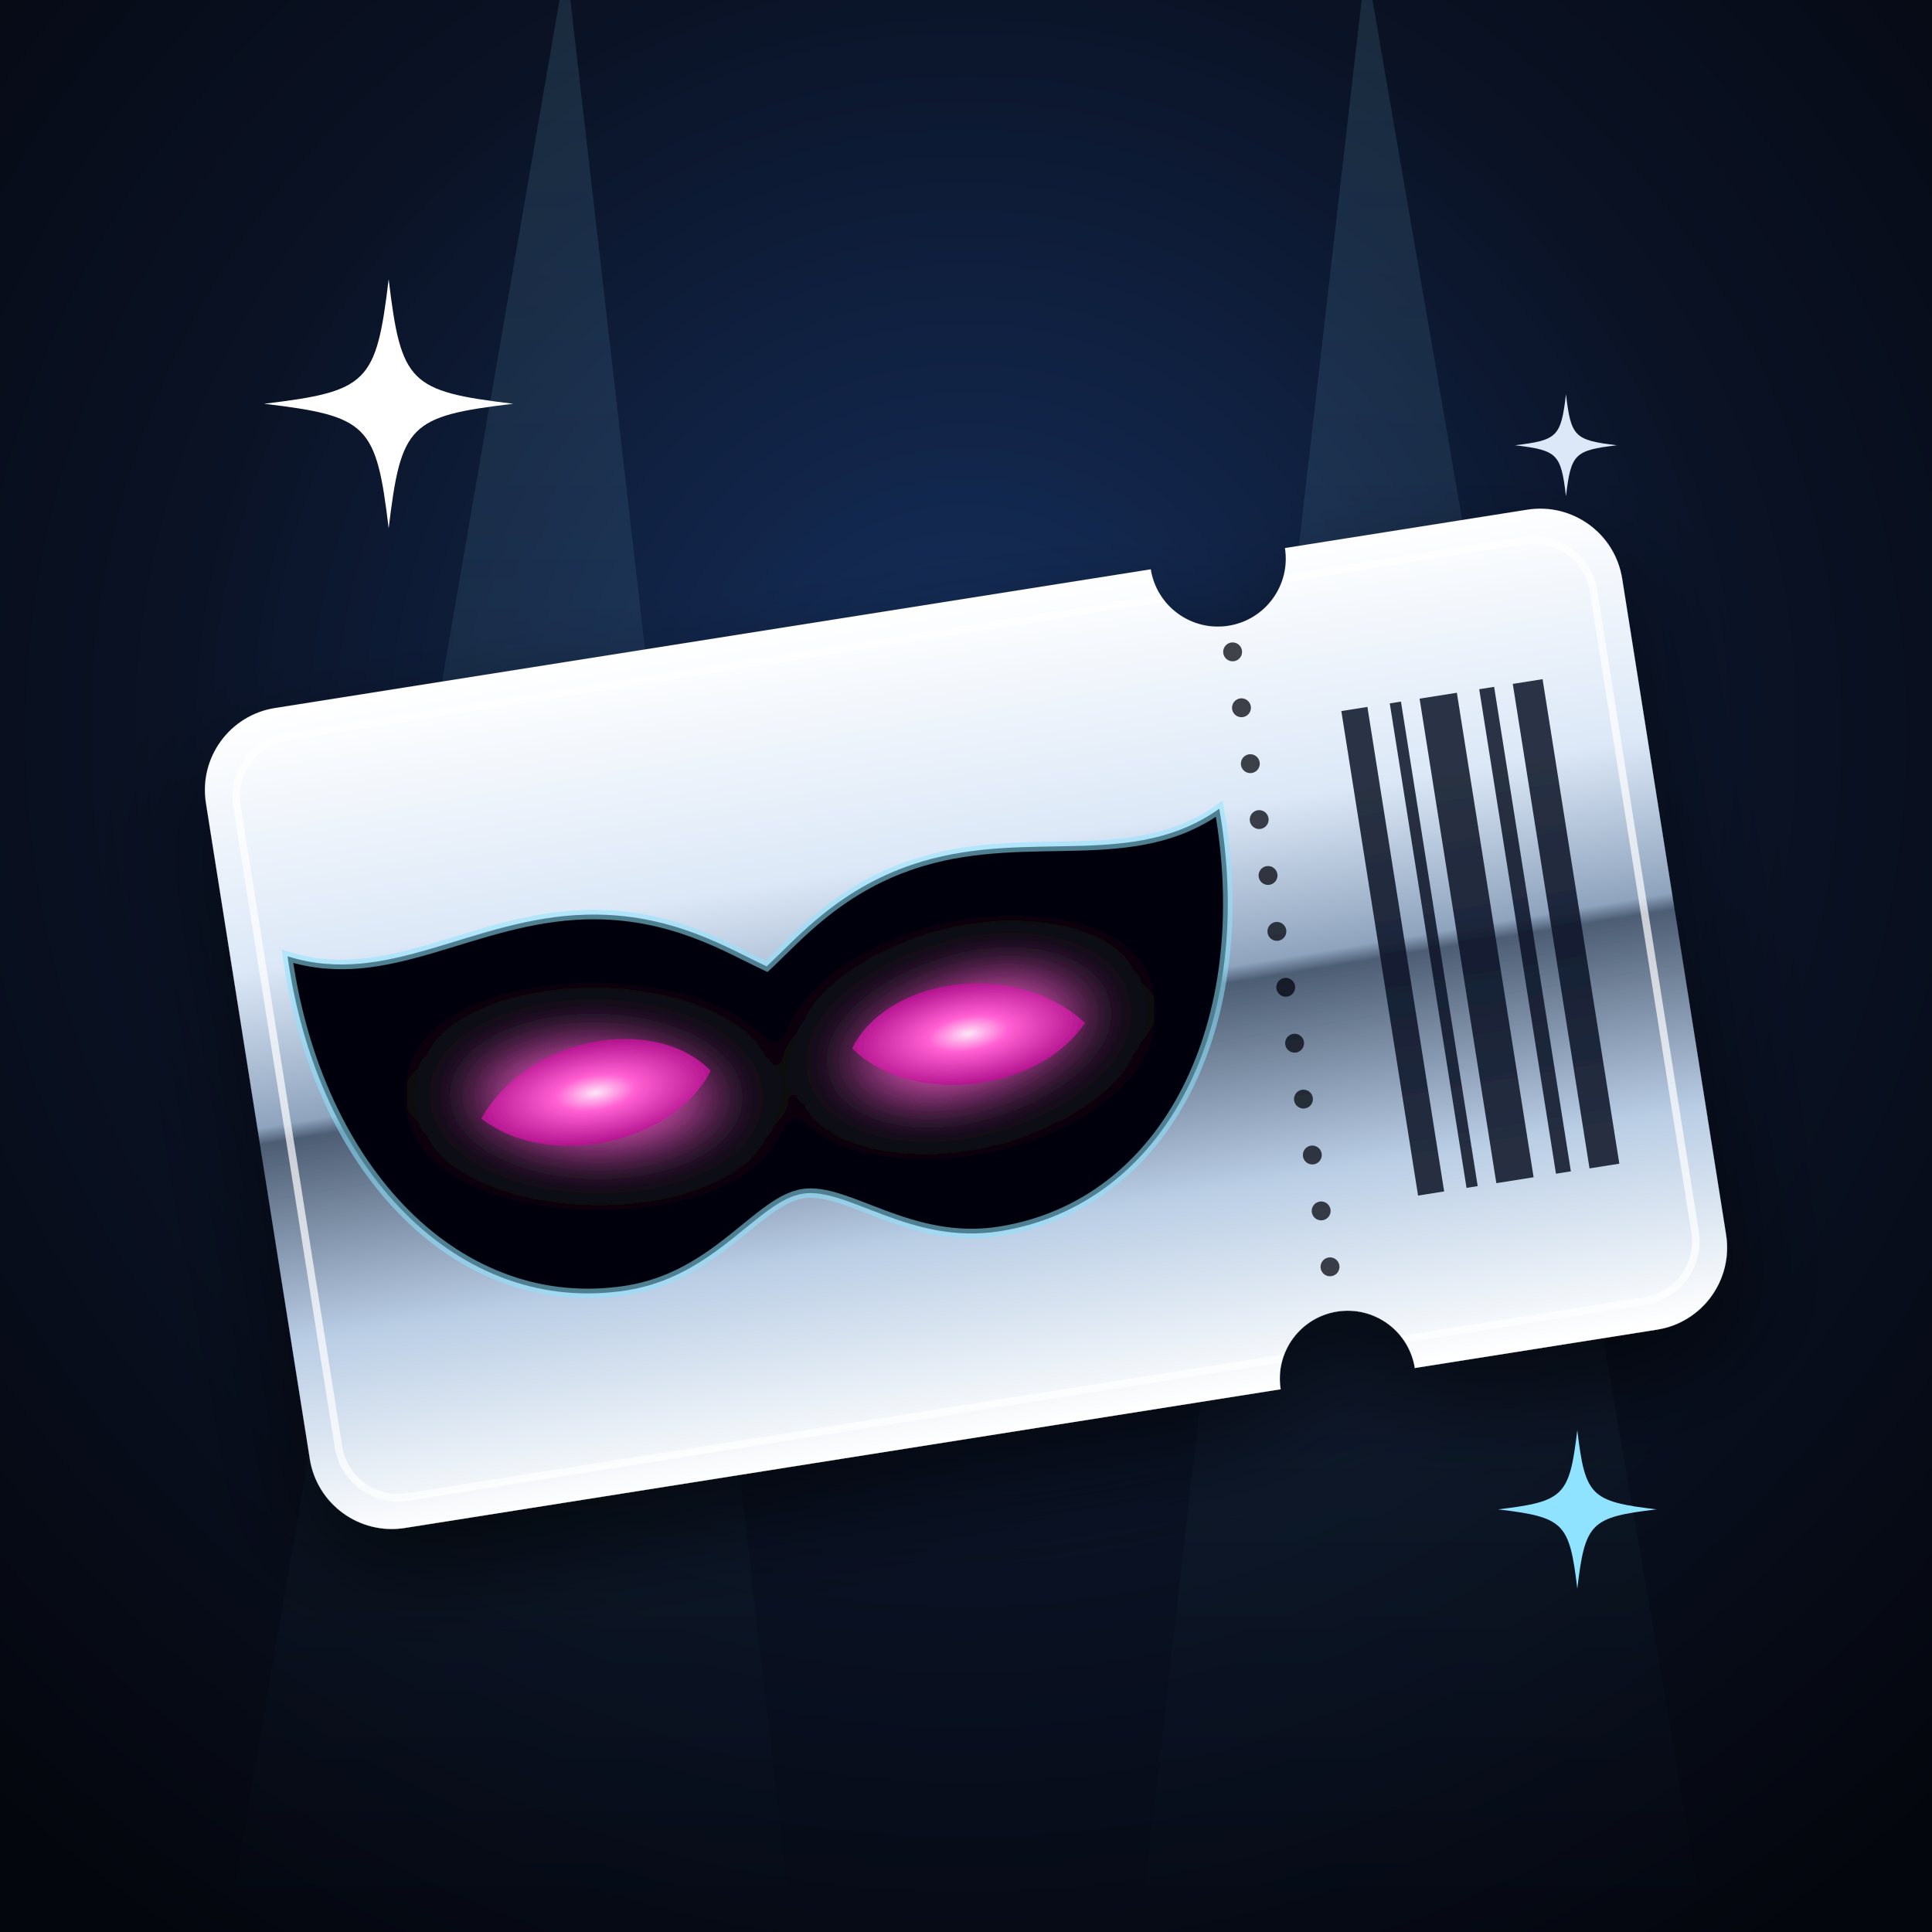
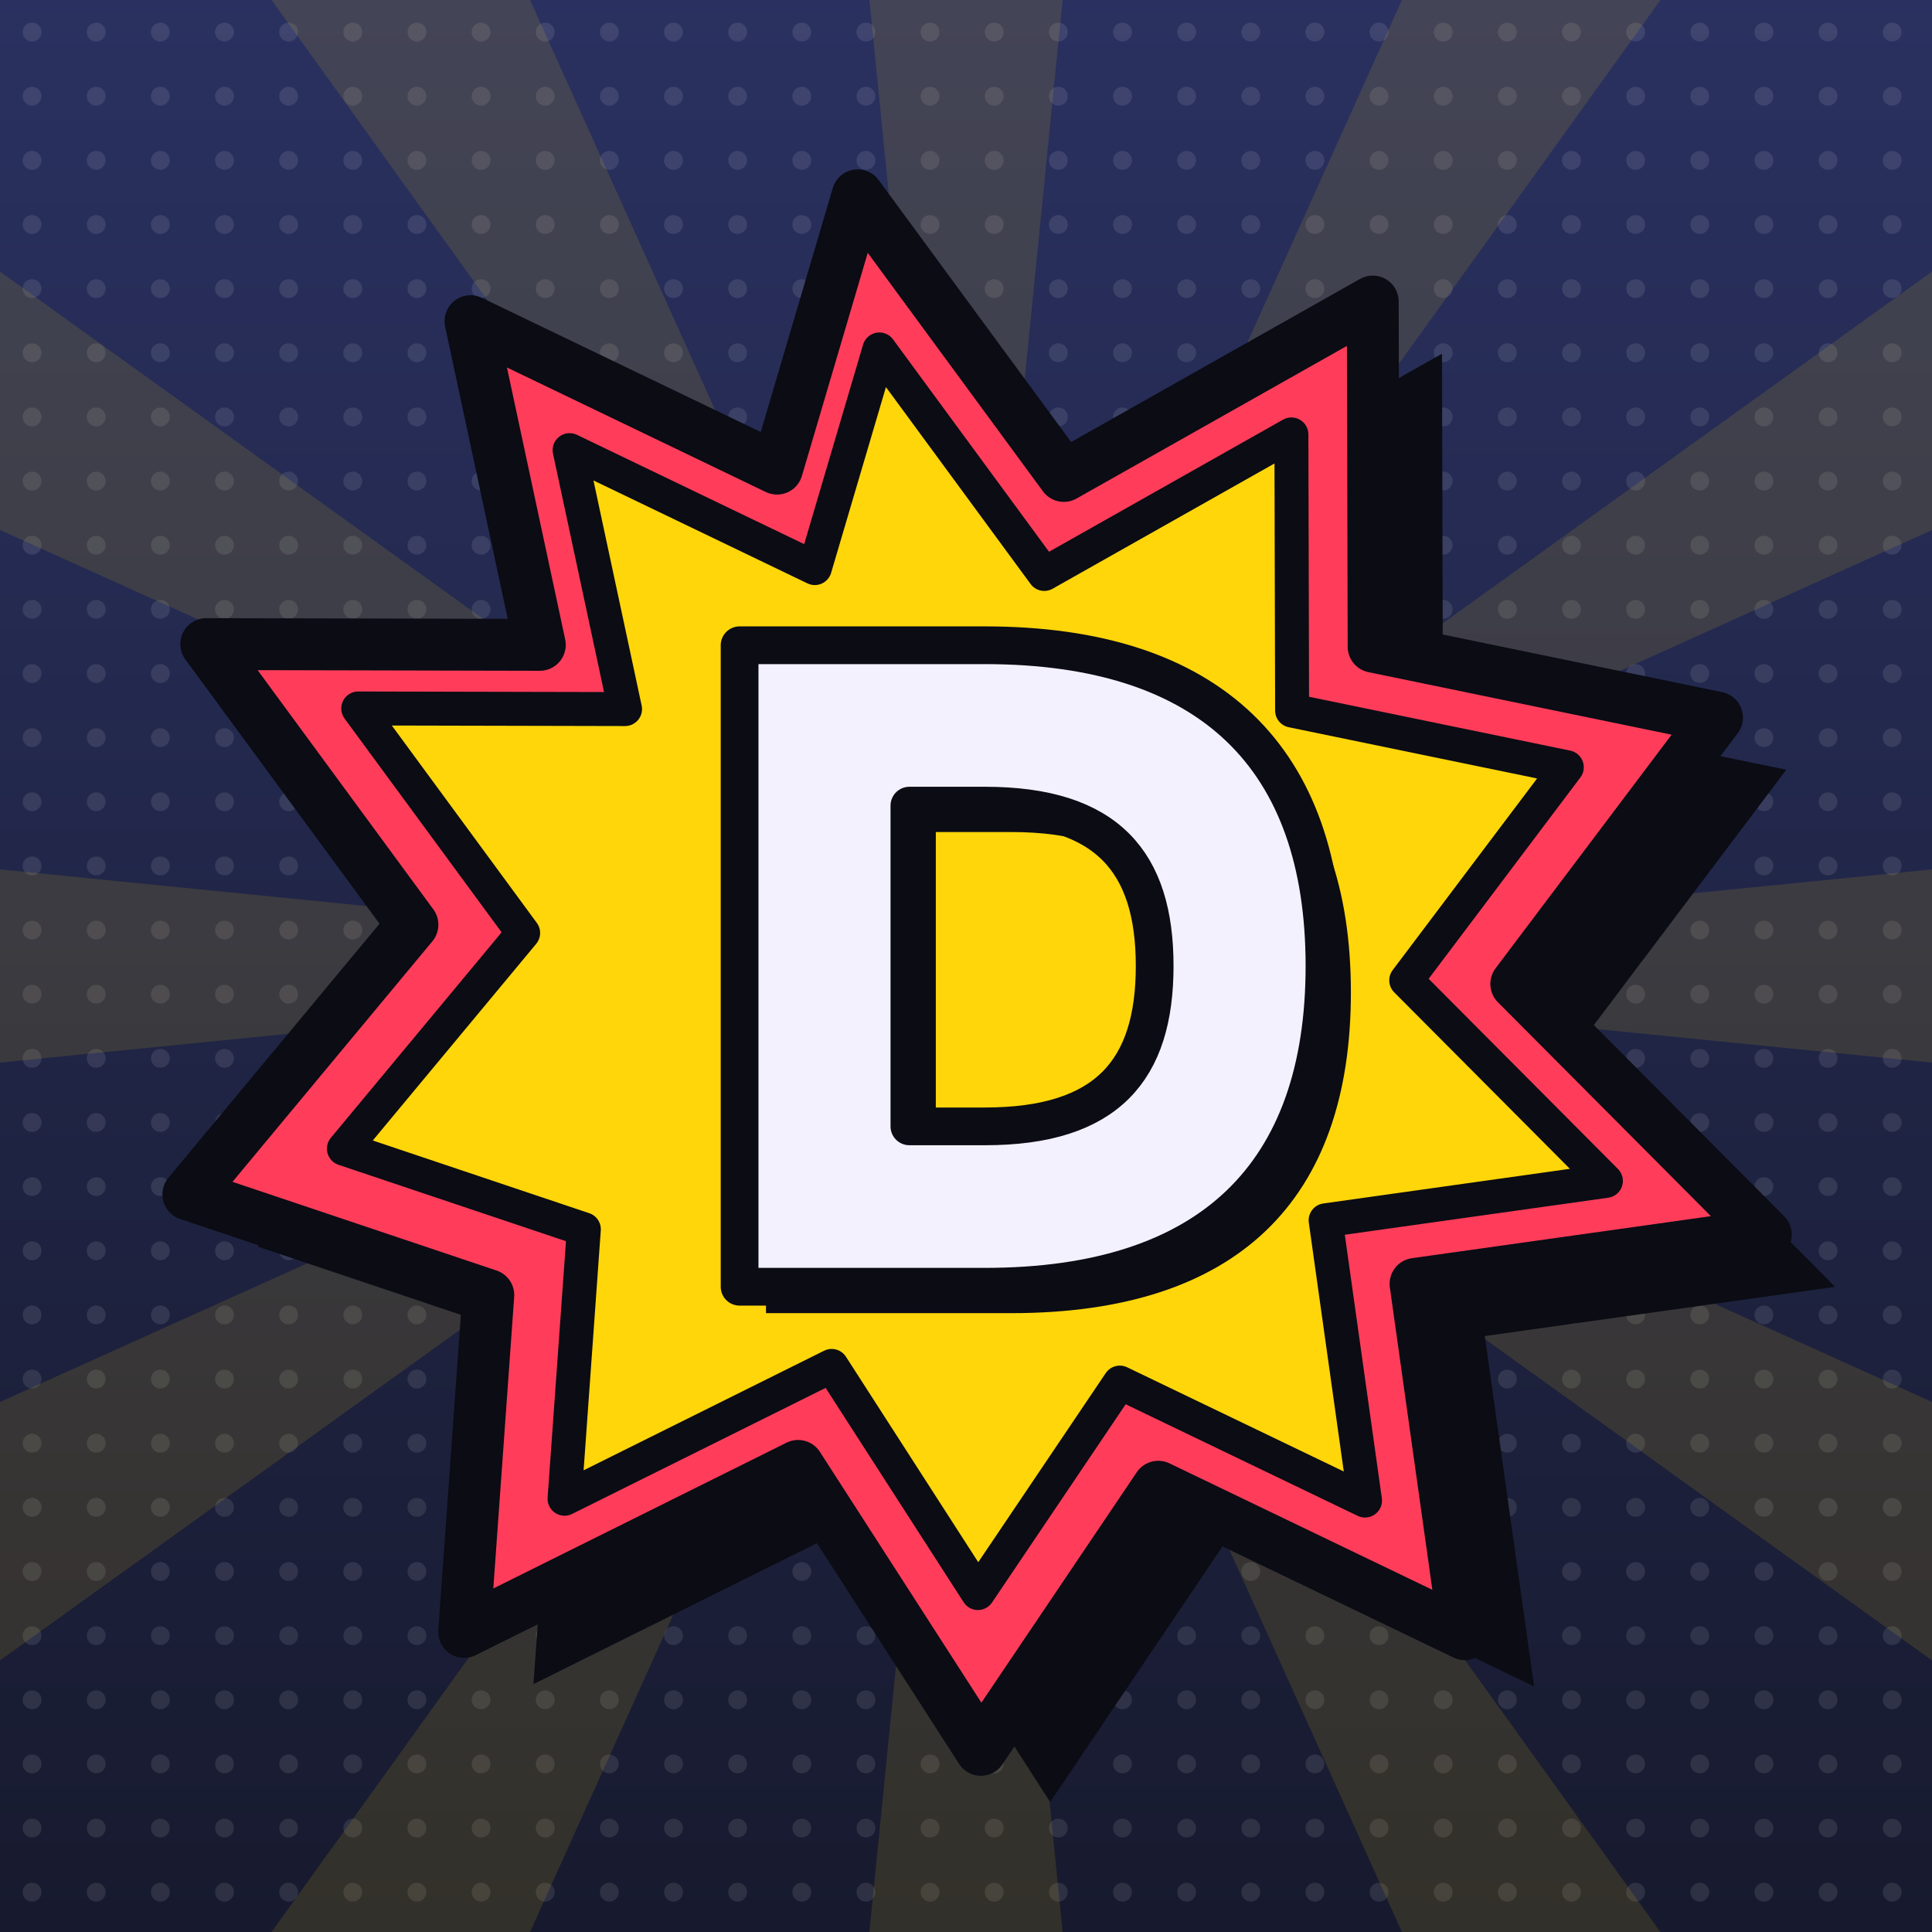
<svg xmlns="http://www.w3.org/2000/svg" viewBox="0 0 1024 1024" width="1024" height="1024">
  <defs>
-     <radialGradient id="bg" cx="50%" cy="38%" r="75%">
-       <stop offset="0" stop-color="#16305e" />
-       <stop offset=".55" stop-color="#0a1224" />
-       <stop offset="1" stop-color="#04060d" />
-     </radialGradient>
-     <linearGradient id="beam" x1="0" y1="0" x2="0" y2="1">
-       <stop offset="0" stop-color="#8fe3ff" stop-opacity=".35" />
-       <stop offset="1" stop-color="#8fe3ff" stop-opacity="0" />
+     <linearGradient id="bg" x1="0" y1="0" x2="0" y2="1">
+       <stop offset="0" stop-color="#2a3160" />
+       <stop offset="1" stop-color="#171a2e" />
    </linearGradient>
-     <linearGradient id="chrome" x1="0" y1="0" x2="0" y2="1">
-       <stop offset="0" stop-color="#ffffff" />
-       <stop offset=".3" stop-color="#dce8f7" />
-       <stop offset=".49" stop-color="#8ea3bd" />
-       <stop offset=".51" stop-color="#4d5d74" />
-       <stop offset=".75" stop-color="#b9cde4" />
-       <stop offset="1" stop-color="#ffffff" />
-     </linearGradient>
-     <radialGradient id="eye" cx="50%" cy="50%" r="50%">
-       <stop offset="0" stop-color="#ffe6f8" />
-       <stop offset=".35" stop-color="#ff5fd2" />
-       <stop offset="1" stop-color="#b3148f" />
-     </radialGradient>
-     <filter id="glow" x="-50%" y="-50%" width="200%" height="200%">
-       <feGaussianBlur stdDeviation="18" />
-     </filter>
-     <filter id="shadow" x="-30%" y="-30%" width="160%" height="160%">
-       <feDropShadow dx="0" dy="24" stdDeviation="28" flood-color="#000" flood-opacity=".6" />
-     </filter>
-     <mask id="notches">
-       <rect x="-400" y="-240" width="800" height="480" fill="#fff" />
-       <circle cx="170" cy="-220" r="36" fill="#000" />
-       <circle cx="170" cy="220" r="36" fill="#000" />
-     </mask>
-     <path id="star" d="M0,-60 C6,-10 10,-6 60,0 C10,6 6,10 0,60 C-6,10 -10,6 -60,0 C-10,-6 -6,-10 0,-60 Z" />
+     <pattern id="dots" width="34" height="34" patternUnits="userSpaceOnUse">
+       <circle cx="17" cy="17" r="5" fill="#ffffff" fill-opacity=".10" />
+     </pattern>
+     <polygon id="burst" points="0,-330 70,-200 210,-255 190,-110 330,-60 230,40 320,160 170,160 170,310 50,230 -40,330 -100,200 -250,250 -220,110 -340,50 -230,-50 -300,-180 -160,-160 -170,-300 -50,-220" />
+     <path id="D" d="M-120,-170 L-120,170 L10,170 C130,170 190,110 190,0 C190,-110 130,-170 10,-170 Z M-30,-85 L10,-85 C75,-85 100,-55 100,0 C100,55 75,85 10,85 L-30,85 Z" fill-rule="evenodd" />
+     <clipPath id="square">
+       <rect width="1024" height="1024" rx="0" />
+     </clipPath>
  </defs>
-   <rect width="1024" height="1024" fill="url(#bg)" />
-   <path d="M300,-20 L120,1024 L420,1024 Z" fill="url(#beam)" opacity=".35" />
-   <path d="M724,-20 L604,1024 L904,1024 Z" fill="url(#beam)" opacity=".35" />
-   <g transform="translate(512 540) rotate(-9)" filter="url(#shadow)">
-     <g mask="url(#notches)">
-       <rect x="-380" y="-220" width="760" height="440" rx="44" fill="url(#chrome)" />
-       <rect x="-364" y="-204" width="728" height="408" rx="32" fill="none" stroke="#ffffff" stroke-opacity=".7" stroke-width="4" />
+   <g clip-path="url(#square)">
+     <rect width="1024" height="1024" fill="url(#bg)" />
+     <rect width="1024" height="1024" fill="url(#dots)" />
+     <g fill="#ffd60a" fill-opacity=".12" transform="translate(512 512)">
+       <polygon points="0,0 -90,-900 90,-900" />
+       <polygon points="0,0 -90,-900 90,-900" transform="rotate(30)" />
+       <polygon points="0,0 -90,-900 90,-900" transform="rotate(60)" />
+       <polygon points="0,0 -90,-900 90,-900" transform="rotate(90)" />
+       <polygon points="0,0 -90,-900 90,-900" transform="rotate(120)" />
+       <polygon points="0,0 -90,-900 90,-900" transform="rotate(150)" />
+       <polygon points="0,0 -90,-900 90,-900" transform="rotate(180)" />
+       <polygon points="0,0 -90,-900 90,-900" transform="rotate(210)" />
+       <polygon points="0,0 -90,-900 90,-900" transform="rotate(240)" />
+       <polygon points="0,0 -90,-900 90,-900" transform="rotate(270)" />
+       <polygon points="0,0 -90,-900 90,-900" transform="rotate(300)" />
+       <polygon points="0,0 -90,-900 90,-900" transform="rotate(330)" />
    </g>
-     <line x1="170" y1="-170" x2="170" y2="170" stroke="#04060d" stroke-width="10" stroke-linecap="round" stroke-dasharray="0 30" opacity=".75" />
-     <g fill="#0a1224" opacity=".85">
-       <rect x="222" y="-130" width="14" height="260" />
-       <rect x="248" y="-130" width="6" height="260" />
-       <rect x="264" y="-130" width="20" height="260" />
-       <rect x="296" y="-130" width="8" height="260" />
-       <rect x="314" y="-130" width="16" height="260" />
+     <g transform="translate(512 512) rotate(-8) scale(1.25)">
+       <use href="#burst" fill="#0b0c14" transform="translate(26 26)" />
+       <use href="#burst" fill="#ff3d5a" stroke="#0b0c14" stroke-width="22" stroke-linejoin="round" />
+       <use href="#burst" fill="#ffd60a" stroke="#0b0c14" stroke-width="18" stroke-linejoin="round" transform="scale(.8)" />
    </g>
-     <g transform="translate(-100 6)">
-       <path d="M-250,-95 C-200,-70 -150,-100 -90,-92 C-45,-86 -18,-62 0,-50 C18,-62 45,-86 90,-92 C150,-100 200,-70 250,-95 C252,20 190,108 100,108 C52,108 24,72 0,72 C-24,72 -52,108 -100,108 C-190,108 -252,20 -250,-95 Z" stroke="#8fe3ff" stroke-opacity=".55" stroke-width="5" fill="#04060d" />
-       <g filter="url(#glow)" opacity=".9">
-         <ellipse cx="-100" cy="4" rx="62" ry="30" fill="#ff5fd2" transform="rotate(10 -100 4)" />
-         <ellipse cx="100" cy="4" rx="62" ry="30" fill="#ff5fd2" transform="rotate(-10 100 4)" />
-       </g>
-       <path d="M-162,6 C-130,-34 -62,-34 -38,0 C-62,34 -130,40 -162,6 Z" fill="url(#eye)" />
-       <path d="M162,6 C130,-34 62,-34 38,0 C62,34 130,40 162,6 Z" fill="url(#eye)" />
+     <g transform="translate(512 512)">
+       <use href="#D" fill="#0b0c14" transform="translate(14 14)" />
+       <use href="#D" fill="#f4f1ff" stroke="#0b0c14" stroke-width="20" stroke-linejoin="round" />
    </g>
  </g>
-   <use href="#star" transform="translate(206 214) scale(1.1)" fill="#ffffff" />
-   <use href="#star" transform="translate(836 800) scale(.7)" fill="#8fe3ff" />
-   <use href="#star" transform="translate(830 236) scale(.45)" fill="#dce8f7" />
</svg>
